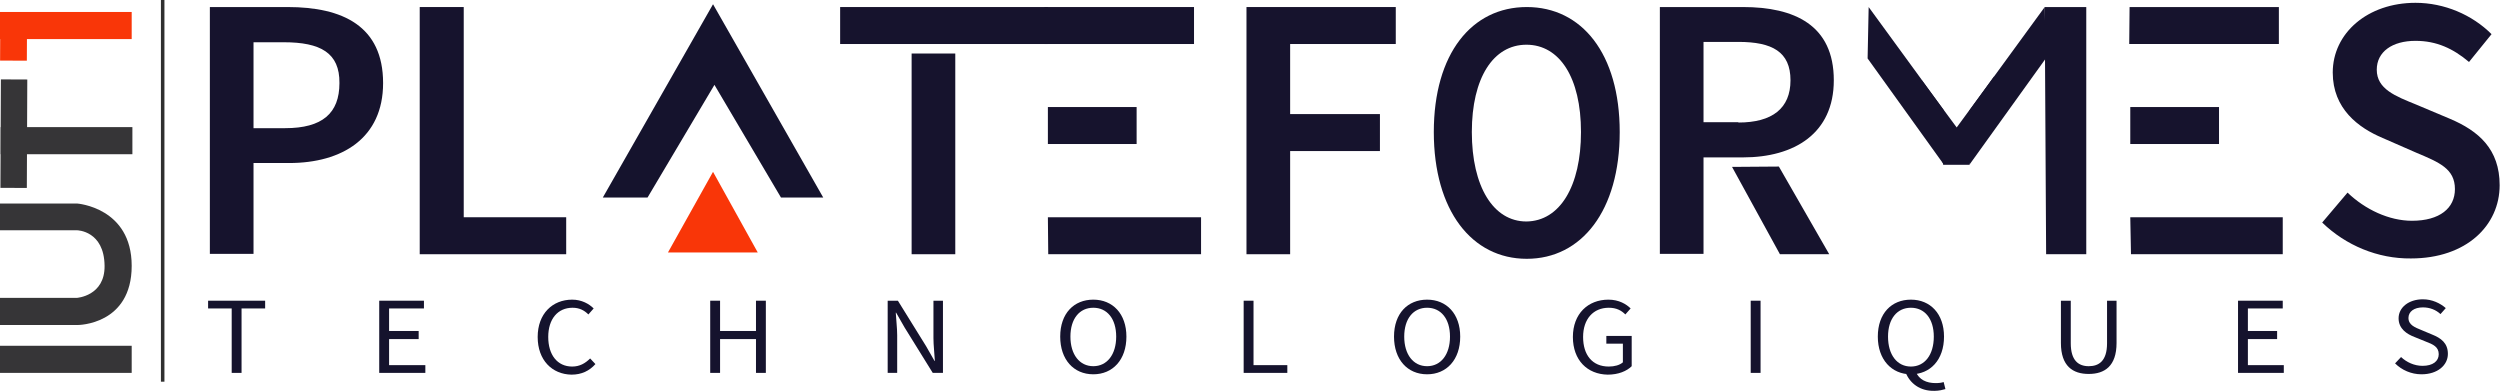
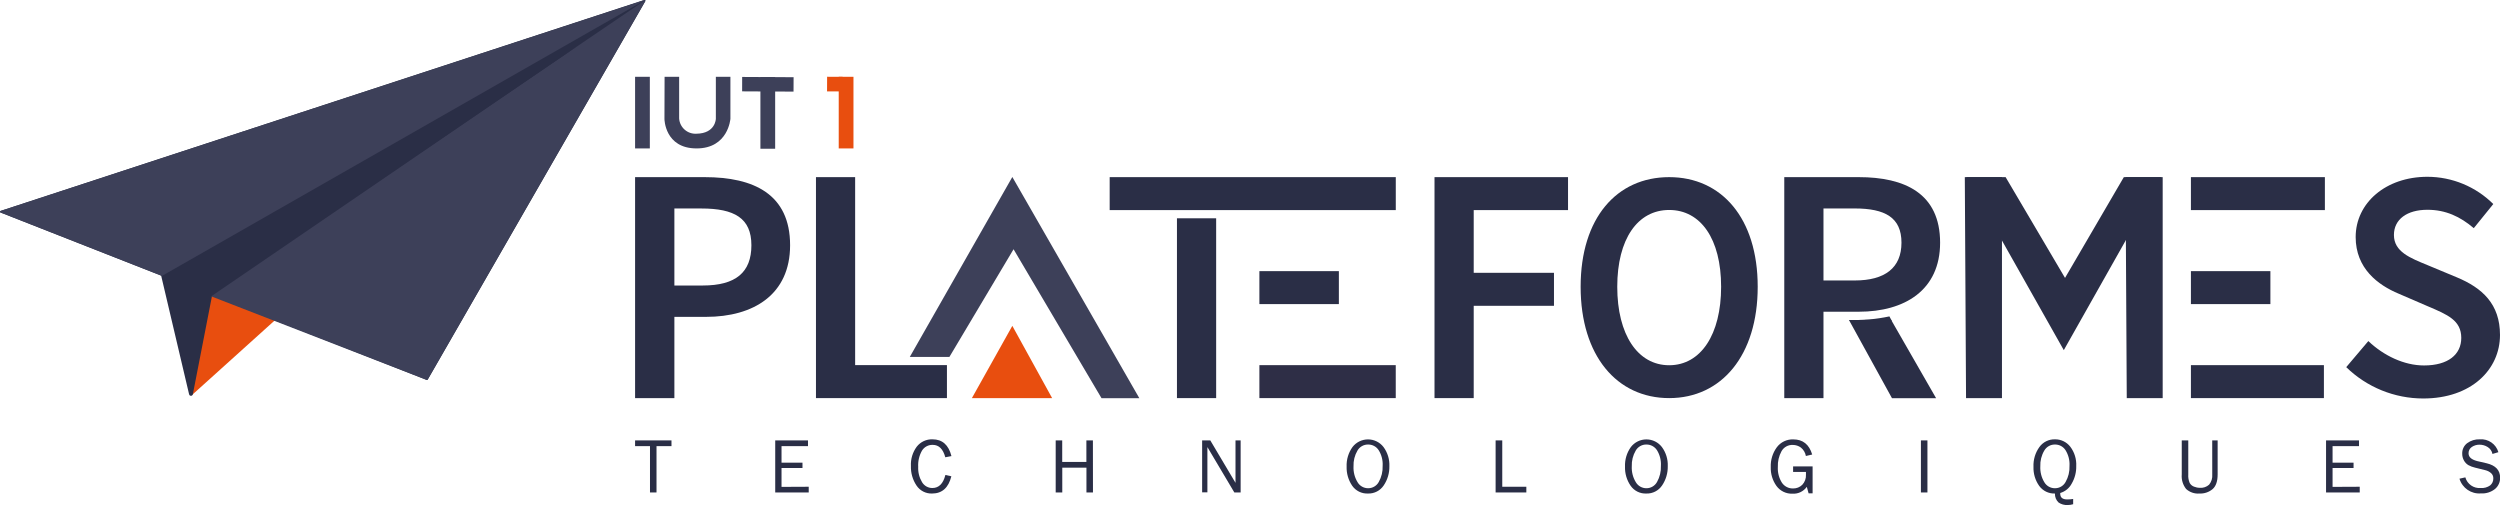
- <svg xmlns="http://www.w3.org/2000/svg" version="1.1" x="0px" y="0px" width="710px" height="111.1px" viewBox="0 0 710 111.1" style="enable-background:new 0 0 710 111.1;" xml:space="preserve">
-   <style type="text/css">
- 	.st0{fill:#16132D;}
- 	.st1{fill:#15132D;}
- 	.st2{fill:#363537;}
- 	.st3{fill:#F93608;}
- 	.st4{fill:none;stroke:#2F2F2F;stroke-miterlimit:10;}
- </style>
+ <svg xmlns="http://www.w3.org/2000/svg" viewBox="0 0 793.32 160.21">
  <defs>
- </defs>
-   <g>
-     <path class="st0" d="M59.6,2h22.1c15.6,0,27.1,5.4,27.1,21.6c0,15.6-11.6,22.7-26.7,22.7H72v25.8H59.6V2z M81,36.4   c10.5,0,15.4-4.2,15.4-12.8C96.5,15,91,12,80.6,12H72v24.4H81z" />
-     <polygon class="st0" points="119.2,2 131.7,2 131.7,61.7 160.8,61.7 160.8,72.2 119.2,72.2  " />
-     <polygon class="st0" points="354,2 396.4,2 396.4,12.5 366.4,12.5 366.4,32.4 391.9,32.4 391.9,42.9 366.4,42.9 366.4,72.2   354,72.2  " />
-     <path class="st0" d="M407.2,37.5C407.2,15.2,418,2,433.6,2C449.2,2,460,15.2,460,37.5c0,22.3-10.8,36-26.4,36   C418,73.5,407.2,59.8,407.2,37.5 M449,37.5c0-15.5-6.1-24.8-15.5-24.8c-9.4,0-15.5,9.4-15.5,24.8c0,15.5,6.1,25.4,15.5,25.4   C443,62.8,449,52.9,449,37.5" />
-     <path class="st0" d="M471.4,2H495c14.6,0,25.8,5.1,25.8,20.8c0,15.1-11.2,21.9-25.8,21.9h-11.2v27.4h-12.4V2z M493.7,34.8   c9.6,0,14.8-4,14.8-12c0-8.1-5.2-10.9-14.8-10.9h-9.9v22.8H493.7z M491.9,47.4l13.3-0.1l14.3,24.9h-14L491.9,47.4z" />
-     <path class="st0" d="M659.5,63.2l7.2-8.5c5,4.8,11.8,8,18.3,8c7.9,0,12.2-3.6,12.2-9c0-5.8-4.5-7.6-10.9-10.3l-9.6-4.2   c-6.9-2.9-14.2-8.3-14.2-18.6c0-11.2,9.9-19.8,23.5-19.8c8.2,0,16.1,3.4,21.6,8.9l-6.4,7.9c-4.5-3.8-9.2-6-15.2-6   c-6.6,0-11,3.1-11,8.2c0,5.5,5.3,7.5,11.2,9.9l9.5,4c8.3,3.5,14.2,8.7,14.2,18.9c0,11.4-9.4,20.8-25.2,20.8   C675.3,73.5,666.2,69.7,659.5,63.2" />
-     <polygon class="st0" points="261.2,12.5 238.6,12.5 238.6,2 297.6,2 297.6,12.5 275,12.5  " />
-     <rect x="258.9" y="15.2" class="st0" width="12.4" height="57" />
-     <polygon class="st0" points="296.6,2 339.1,2 339.1,12.5 296.6,12.5  " />
-     <polygon class="st0" points="297.6,61.7 341.1,61.7 341.1,72.2 297.7,72.2  " />
-     <rect x="297.6" y="30.4" class="st0" width="25.2" height="10.5" />
-     <polygon class="st0" points="559.3,31.4 566.4,21.6 580.7,2 581,16.6 559.3,46.8  " />
-     <polygon class="st0" points="566.4,21.6 559.3,46.8 551.9,46.8 545.8,22.8 555.7,36.2  " />
-     <polygon class="st0" points="580.7,2 592.5,2 592.5,72.2 581.1,72.2  " />
-     <polygon class="st0" points="552.1,46.8 530.4,16.6 530.7,2 545,21.6 552.1,31.4  " />
-     <polygon class="st0" points="604.8,2 647.2,2 647.2,12.5 604.7,12.5  " />
-     <polygon class="st0" points="605,61.7 648.3,61.7 648.3,72.2 605.2,72.2  " />
-     <rect x="605" y="30.4" class="st0" width="25.2" height="10.5" />
-     <polygon class="st1" points="65.8,87.6 59.1,87.6 59.1,85.4 75.3,85.4 75.3,87.6 68.6,87.6 68.6,105.9 65.8,105.9  " />
-     <polygon class="st1" points="107.7,85.4 120.4,85.4 120.4,87.6 110.5,87.6 110.5,94 118.9,94 118.9,96.3 110.5,96.3 110.5,103.7   120.8,103.7 120.8,105.9 107.7,105.9  " />
-     <path class="st1" d="M152.7,95.7c0-6.6,4.2-10.6,9.8-10.6c2.7,0,4.8,1.2,6.1,2.5l-1.5,1.7c-1.2-1.2-2.6-1.9-4.5-1.9   c-4.2,0-6.9,3.2-6.9,8.3c0,5.1,2.6,8.4,6.8,8.4c2.1,0,3.7-0.9,5.1-2.3l1.5,1.6c-1.7,1.9-3.9,3-6.8,3   C156.8,106.3,152.7,102.3,152.7,95.7" />
-     <polygon class="st1" points="201.7,85.4 204.5,85.4 204.5,94 214.7,94 214.7,85.4 217.5,85.4 217.5,105.9 214.7,105.9 214.7,96.3   204.5,96.3 204.5,105.9 201.7,105.9  " />
-     <path class="st1" d="M252.1,85.4h2.9l8,12.9l2.4,4.2h0.1c-0.1-2.1-0.4-4.4-0.4-6.5V85.4h2.7v20.5h-2.9l-8-12.9l-2.4-4.2h-0.1   c0.1,2.1,0.4,4.3,0.4,6.4v10.7h-2.7V85.4z" />
-     <path class="st1" d="M301.1,95.6c0-6.6,3.9-10.5,9.4-10.5c5.5,0,9.4,4,9.4,10.5c0,6.6-3.9,10.7-9.4,10.7   C304.9,106.3,301.1,102.1,301.1,95.6 M317,95.6c0-5.1-2.6-8.2-6.5-8.2s-6.5,3.1-6.5,8.2c0,5.1,2.6,8.4,6.5,8.4S317,100.7,317,95.6" />
-     <polygon class="st1" points="353.2,85.4 356,85.4 356,103.7 365.6,103.7 365.6,105.9 353.2,105.9  " />
-     <path class="st1" d="M395.9,95.6c0-6.6,3.9-10.5,9.4-10.5c5.5,0,9.4,4,9.4,10.5c0,6.6-3.9,10.7-9.4,10.7   C399.7,106.3,395.9,102.1,395.9,95.6 M411.8,95.6c0-5.1-2.6-8.2-6.5-8.2c-3.9,0-6.5,3.1-6.5,8.2c0,5.1,2.6,8.4,6.5,8.4   C409.2,104,411.8,100.7,411.8,95.6" />
-     <path class="st1" d="M446.7,95.7c0-6.6,4.3-10.6,10.1-10.6c3,0,5.1,1.3,6.3,2.5l-1.5,1.7c-1.1-1.1-2.5-1.9-4.7-1.9   c-4.4,0-7.3,3.2-7.3,8.3c0,5.1,2.6,8.4,7.3,8.4c1.6,0,3.1-0.4,4-1.2v-5.3h-4.7v-2.2h7.2v8.6c-1.4,1.4-3.8,2.4-6.8,2.4   C450.8,106.3,446.7,102.3,446.7,95.7" />
-     <rect x="497.2" y="85.4" class="st1" width="2.8" height="20.5" />
-     <path class="st1" d="M533.3,95.6c0-6.6,3.9-10.5,9.4-10.5c5.5,0,9.4,4,9.4,10.5c0,6.6-3.9,10.7-9.4,10.7   C537.2,106.3,533.3,102.1,533.3,95.6 M549.2,95.6c0-5.1-2.6-8.2-6.5-8.2c-3.9,0-6.5,3.1-6.5,8.2c0,5.2,2.6,8.5,6.5,8.5   C546.6,104.1,549.2,100.8,549.2,95.6 M541.2,105.8l2.9-0.2c0.9,2.2,3,3.2,5.6,3.2c1,0,1.7-0.1,2.3-0.3l0.5,2   c-0.7,0.2-1.8,0.5-3.1,0.5C545.2,111.1,542.4,108.8,541.2,105.8" />
-     <path class="st1" d="M585.3,97.4v-12h2.8v12.1c0,4.9,2.2,6.5,5.1,6.5c2.9,0,5.2-1.5,5.2-6.5V85.4h2.7v12c0,6.6-3.4,8.8-7.9,8.8   S585.3,104,585.3,97.4" />
-     <polygon class="st1" points="635.6,85.4 648.3,85.4 648.3,87.6 638.4,87.6 638.4,94 646.7,94 646.7,96.3 638.4,96.3 638.4,103.7   648.6,103.7 648.6,105.9 635.6,105.9  " />
-     <path class="st1" d="M680.2,103.2l1.7-1.8c1.6,1.5,3.8,2.5,6.1,2.5c2.9,0,4.6-1.3,4.6-3.3c0-2.1-1.6-2.8-3.7-3.6l-3.2-1.3   c-2.1-0.8-4.5-2.3-4.5-5.3c0-3.1,2.9-5.4,6.9-5.4c2.6,0,4.9,1.1,6.5,2.5l-1.5,1.7c-1.3-1.2-3-1.9-5-1.9c-2.5,0-4.1,1.2-4.1,3   c0,2,1.9,2.7,3.6,3.4l3.1,1.3c2.5,1,4.5,2.4,4.5,5.5c0,3.2-2.9,5.8-7.5,5.8C684.8,106.3,682.1,105.1,680.2,103.2" />
-     <path class="st2" d="M0,92.2v-7.6h21.8c0,0,8-0.5,7.9-9.1c-0.1-10-7.8-10.1-7.8-10.1H0v-7.6h21.9c0,0,15.5,1.1,15.5,17.7   c0,16.8-15.3,16.8-15.3,16.8H0z" />
-     <rect x="0" y="98.2" class="st2" width="37.4" height="7.7" />
-     <rect x="0.2" y="36.1" class="st2" width="37.4" height="7.7" />
-     <rect x="-11.5" y="34.2" transform="matrix(4.251811e-03 -1 1 4.251811e-03 -34.0306 41.7013)" class="st2" width="30.8" height="7.5" />
-     <rect x="0" y="3.4" class="st3" width="37.4" height="7.7" />
-     <rect x="-0.2" y="9.4" transform="matrix(4.324747e-03 -1 1 4.324747e-03 -9.3743 16.9638)" class="st3" width="8.1" height="7.6" />
-     <line class="st4" x1="46.2" y1="0" x2="46.2" y2="108.4" />
-     <polygon class="st1" points="171.2,56.1 183.9,56.1 202.9,24.1 221.8,56.1 233.8,56.1 202.5,1.2  " />
-     <polygon class="st3" points="189.7,71.7 215.2,71.7 202.5,48.8  " />
+     <style>.cls-1{fill:#3d4059;}.cls-2{fill:#e84e0f;}.cls-3,.cls-5{fill:#2a2e46;}.cls-4{fill:#2e2e46;}.cls-5{stroke:#2a2e46;stroke-miterlimit:10;}</style>
+   </defs>
+   <g id="Calque_2" data-name="Calque 2">
+     <g id="Calque_7" data-name="Calque 7">
+       <path class="cls-1" d="M210.89,24.37h4.62V37.6A5.19,5.19,0,0,0,221,42.43c6.07-.07,6.16-4.74,6.16-4.74V24.37h4.62V37.69s-.66,9.42-10.75,9.41-10.18-9.32-10.18-9.32Z" />
+       <rect class="cls-1" x="201.53" y="24.37" width="4.68" height="22.73" />
+       <rect class="cls-1" x="241.3" y="24.47" width="4.68" height="22.73" />
+       <polygon class="cls-1" points="235.5 28.99 235.51 24.42 251.83 24.5 251.81 29.07 235.5 28.99" />
+       <rect class="cls-2" x="266.15" y="24.37" width="4.68" height="22.73" />
+       <rect class="cls-2" x="262.58" y="24.23" width="4.64" height="4.91" transform="translate(237.07 291.47) rotate(-89.75)" />
+       <polygon class="cls-1" points="288.7 113.27 301.27 113.27 321.63 79.09 349.55 126.37 361.55 126.37 321.24 56.16 288.7 113.27" />
+       <polygon class="cls-2" points="308.41 126.33 333.87 126.33 321.24 103.4 308.41 126.33" />
+       <path class="cls-3" d="M201.53,56.21h22.09c15.56,0,27.1,5.4,27.1,21.61,0,15.64-11.58,22.73-26.68,22.73H214v25.78H201.53ZM223,90.6c10.47,0,15.44-4.16,15.44-12.78S233,66.16,222.59,66.16H214V90.6Z" />
+       <polygon class="cls-3" points="258.93 56.21 271.36 56.21 271.36 115.86 300.49 115.86 300.49 126.33 258.93 126.33 258.93 56.21" />
+       <polygon class="cls-3" points="455.21 56.21 497.58 56.21 497.58 66.67 467.65 66.67 467.65 86.57 493.12 86.57 493.12 97.04 467.65 97.04 467.65 126.33 455.21 126.33 455.21 56.21" />
+       <path class="cls-3" d="M501.58,91c0-21.88,11.5-34.79,28.1-34.79s28.09,13,28.09,34.79-11.49,35.33-28.09,35.33-28.1-13.45-28.1-35.33m44.58,0c0-15.18-6.47-24.37-16.48-24.37S513.2,75.82,513.2,91s6.47,24.9,16.48,24.9,16.48-9.72,16.48-24.9" />
+       <path class="cls-3" d="M566.2,56.21h23.63c14.59,0,25.82,5.14,25.82,20.8,0,15.07-11.23,21.91-25.82,21.91H578.64v27.41H566.2ZM588.55,89c9.6,0,14.84-4,14.84-12s-5.24-10.85-14.84-10.85h-9.91V89Zm-1.81,12.57,13.32-.15,14.32,24.94h-14Z" />
+       <path class="cls-3" d="M744.54,116.49l7-8.26c4.85,4.63,11.36,7.74,17.67,7.74,7.63,0,11.82-3.46,11.82-8.75,0-5.58-4.38-7.37-10.54-10l-9.27-4c-6.68-2.78-13.7-8.07-13.7-18,0-10.81,9.54-19.12,22.77-19.12a29.69,29.69,0,0,1,20.9,8.65L785,72.4c-4.31-3.67-8.92-5.83-14.72-5.83-6.43,0-10.62,3-10.62,8,0,5.33,5.16,7.3,10.78,9.61L779.61,88c8.07,3.36,13.71,8.46,13.71,18.29,0,11-9.13,20.16-24.35,20.16a35,35,0,0,1-24.43-9.93" />
+       <polygon class="cls-3" points="386.86 66.67 352.13 66.67 352.13 56.21 442.92 56.21 442.92 66.67 408.19 66.67 386.86 66.67" />
+       <rect class="cls-3" x="373.48" y="69.27" width="12.44" height="57.06" />
+       <polygon class="cls-3" points="674.49 56.21 686.28 56.21 686.28 126.33 674.88 126.33 674.49 56.21" />
+       <polygon class="cls-3" points="623.49 56.21 635.28 56.21 635.28 126.33 623.88 126.33 623.49 56.21" />
+       <polygon class="cls-3" points="623.93 56.21 636.44 56.21 655.29 88.19 673.95 56.21 685.88 56.21 654.9 111.11 623.93 56.21" />
+       <rect class="cls-3" x="399.64" y="86.04" width="25.22" height="10.46" />
+       <rect class="cls-4" x="399.64" y="115.87" width="43.27" height="10.46" />
+       <rect class="cls-3" x="695.24" y="86.04" width="25.22" height="10.46" />
+       <rect class="cls-3" x="695.24" y="115.87" width="42.2" height="10.46" />
+       <path class="cls-2" d="M64.79,92.89,60.44,125a.33.33,0,0,0,.55.29l26.4-23.8a.33.33,0,0,0-.11-.55l-22-8.28A.32.32,0,0,0,64.79,92.89Z" />
+       <path class="cls-5" d="M51.64,87.42,60.49,125a.11.11,0,0,0,.22,0l6.11-31.37a0,0,0,0,0,0,0L51.68,87.39S51.64,87.4,51.64,87.42Z" />
+       <path class="cls-3" d="M204.4,0,.18,66.93a.27.27,0,0,0,0,.51l135.22,53.12a.27.27,0,0,0,.33-.12l69-120A.27.27,0,0,0,204.4,0Z" />
+       <path class="cls-1" d="M204.67.09,66.58,93.87l68.81,26.69a.27.27,0,0,0,.33-.12l69-120A.25.25,0,0,0,204.67.09Z" />
+       <path class="cls-1" d="M51.38,87.56,204.61.05a.25.25,0,0,0-.21,0L.18,66.93a.27.27,0,0,0,0,.51Z" />
+       <path class="cls-3" d="M67,94.05l116.6-79.68S61.91,90.82,61.81,91.65,67,94.05,67,94.05Z" />
+       <rect class="cls-3" x="695.24" y="56.21" width="42.51" height="10.46" />
+       <path class="cls-3" d="M208.33,156.27h-2.07v-14.7h-4.73v-1.82h11.55v1.82h-4.75Z" />
+       <path class="cls-3" d="M256.63,154.46v1.81H246V139.75H256.4v1.82H248v5.25h6.65v1.68H248v6Z" />
+       <path class="cls-3" d="M300,150.72l1.89.42q-1.36,5.48-6.13,5.47a5.69,5.69,0,0,1-4.92-2.53,10.52,10.52,0,0,1-1.78-6.22,9.48,9.48,0,0,1,1.86-6.13,6.07,6.07,0,0,1,5-2.32q4.65,0,6,5.32l-1.95.38q-1.06-3.95-4-3.94a3.85,3.85,0,0,0-3.4,1.83,9.36,9.36,0,0,0-1.2,5.15,8.59,8.59,0,0,0,1.23,4.87,3.78,3.78,0,0,0,3.27,1.84C297.92,154.86,299.31,153.48,300,150.72Z" />
+       <path class="cls-3" d="M346.83,156.27h-2.07v-7.86h-7.67v7.86H335V139.75h2.07v6.84h7.67v-6.84h2.07Z" />
+       <path class="cls-3" d="M393.69,156.27h-2l-8.55-14.4,0,1.09c0,.41,0,.76,0,1v12.27h-1.67V139.75h2.59l8,13.47,0-1.15c0-.45,0-.85,0-1.2V139.75h1.63Z" />
+       <path class="cls-3" d="M434.09,156.61a5.78,5.78,0,0,1-5-2.47,10.21,10.21,0,0,1-1.77-6.08,10,10,0,0,1,1.86-6.2,6.21,6.21,0,0,1,9.85,0,9.6,9.6,0,0,1,1.86,6.06,10.51,10.51,0,0,1-1.8,6.12A5.77,5.77,0,0,1,434.09,156.61Zm.05-1.68a3.82,3.82,0,0,0,3.39-2,9.61,9.61,0,0,0,1.22-5.09,8.41,8.41,0,0,0-1.27-5,3.91,3.91,0,0,0-3.36-1.78,3.83,3.83,0,0,0-3.36,1.92,9.18,9.18,0,0,0-1.25,5,8.82,8.82,0,0,0,1.26,5A3.87,3.87,0,0,0,434.14,154.93Z" />
+       <path class="cls-3" d="M484.35,154.46v1.81H474.6V139.75h2.11v14.71Z" />
+       <path class="cls-3" d="M522.44,156.61a5.75,5.75,0,0,1-5-2.47,10.14,10.14,0,0,1-1.78-6.08,10,10,0,0,1,1.86-6.2,6.21,6.21,0,0,1,9.85,0,9.6,9.6,0,0,1,1.86,6.06,10.51,10.51,0,0,1-1.8,6.12A5.77,5.77,0,0,1,522.44,156.61Zm0-1.68a3.82,3.82,0,0,0,3.39-2,9.61,9.61,0,0,0,1.22-5.09,8.49,8.49,0,0,0-1.26-5,3.94,3.94,0,0,0-3.36-1.78,3.83,3.83,0,0,0-3.37,1.92,9.18,9.18,0,0,0-1.25,5,8.82,8.82,0,0,0,1.26,5A3.87,3.87,0,0,0,522.49,154.93Z" />
+       <path class="cls-3" d="M575.19,148v8.55h-1.27l-.57-2.07a5.17,5.17,0,0,1-4.54,2.18,6,6,0,0,1-5.09-2.46,9.77,9.77,0,0,1-1.81-6,10,10,0,0,1,1.92-6.26,6.25,6.25,0,0,1,5.23-2.51q4.56,0,6,4.8l-2,.47a4.41,4.41,0,0,0-1.59-2.68,4.31,4.31,0,0,0-2.54-.83,3.9,3.9,0,0,0-3.61,2,9.61,9.61,0,0,0-1.16,5,8.46,8.46,0,0,0,1.3,5,4.13,4.13,0,0,0,3.54,1.81,4,4,0,0,0,2.91-1.16,4.3,4.3,0,0,0,1.17-3.2c0-.25,0-.54,0-.89H569V148Z" />
+       <path class="cls-3" d="M611.63,156.27h-2.07V139.75h2.07Z" />
+       <path class="cls-3" d="M652.09,156.61a5.89,5.89,0,0,1-5-2.43,9.85,9.85,0,0,1-1.81-6.05,10,10,0,0,1,1.88-6.28,5.9,5.9,0,0,1,4.91-2.44,6.05,6.05,0,0,1,4.88,2.33,9.39,9.39,0,0,1,1.9,6.14,10.53,10.53,0,0,1-1.43,5.56,6.05,6.05,0,0,1-3.65,3v.23c0,1.21.73,1.81,2.2,1.81a11,11,0,0,0,1.9-.15V160a5.76,5.76,0,0,1-1.71.26,4.68,4.68,0,0,1-2.92-.8A3.68,3.68,0,0,1,652.09,156.61Zm0-1.68a3.8,3.8,0,0,0,3.39-2,9.52,9.52,0,0,0,1.23-5.09,8.48,8.48,0,0,0-1.27-5,3.91,3.91,0,0,0-3.36-1.78A3.83,3.83,0,0,0,648.7,143a9.09,9.09,0,0,0-1.25,5,8.82,8.82,0,0,0,1.26,5A3.86,3.86,0,0,0,652.07,154.93Z" />
+       <path class="cls-3" d="M702,139.75h1.72v10.79q0,3.26-1.59,4.66a6.05,6.05,0,0,1-4.17,1.41,5.59,5.59,0,0,1-4.25-1.45,6.54,6.54,0,0,1-1.38-4.62V139.75h2.07v10.8a5.88,5.88,0,0,0,.45,2.71,2.67,2.67,0,0,0,1.35,1.16,5,5,0,0,0,1.9.38,3.91,3.91,0,0,0,2.91-1,4.49,4.49,0,0,0,1-3.24Z" />
+       <path class="cls-3" d="M748.81,154.46v1.81H738.12V139.75h10.46v1.82h-8.39v5.25h6.66v1.68h-6.66v6Z" />
+       <path class="cls-3" d="M780.46,151.9l1.86-.42a4.66,4.66,0,0,0,4.88,3.38,4.56,4.56,0,0,0,3-.83,2.77,2.77,0,0,0,1-2.23,2.1,2.1,0,0,0-.76-1.7,4.1,4.1,0,0,0-1.75-.89l-3.3-.82a8.11,8.11,0,0,1-2.1-.79,3.78,3.78,0,0,1-1.39-1.44,4.25,4.25,0,0,1-.57-2.21,4,4,0,0,1,1.56-3.31,6.31,6.31,0,0,1,4-1.23,5.69,5.69,0,0,1,5.92,4.08l-1.88.56a3.32,3.32,0,0,0-1.53-2.2,4.82,4.82,0,0,0-2.58-.74,4.3,4.3,0,0,0-2.42.71,2.34,2.34,0,0,0-1.06,2c0,1.22.9,2,2.69,2.48l3.09.72c2.82.68,4.24,2.2,4.24,4.57a4.56,4.56,0,0,1-1.6,3.56,6.48,6.48,0,0,1-4.48,1.42A6.55,6.55,0,0,1,780.46,151.9Z" />
+       <path class="cls-3" d="M586.74,101.54a53,53,0,0,0,12.83-1.14l.71,1.36-4.52,6.31Z" />
+     </g>
  </g>
</svg>
